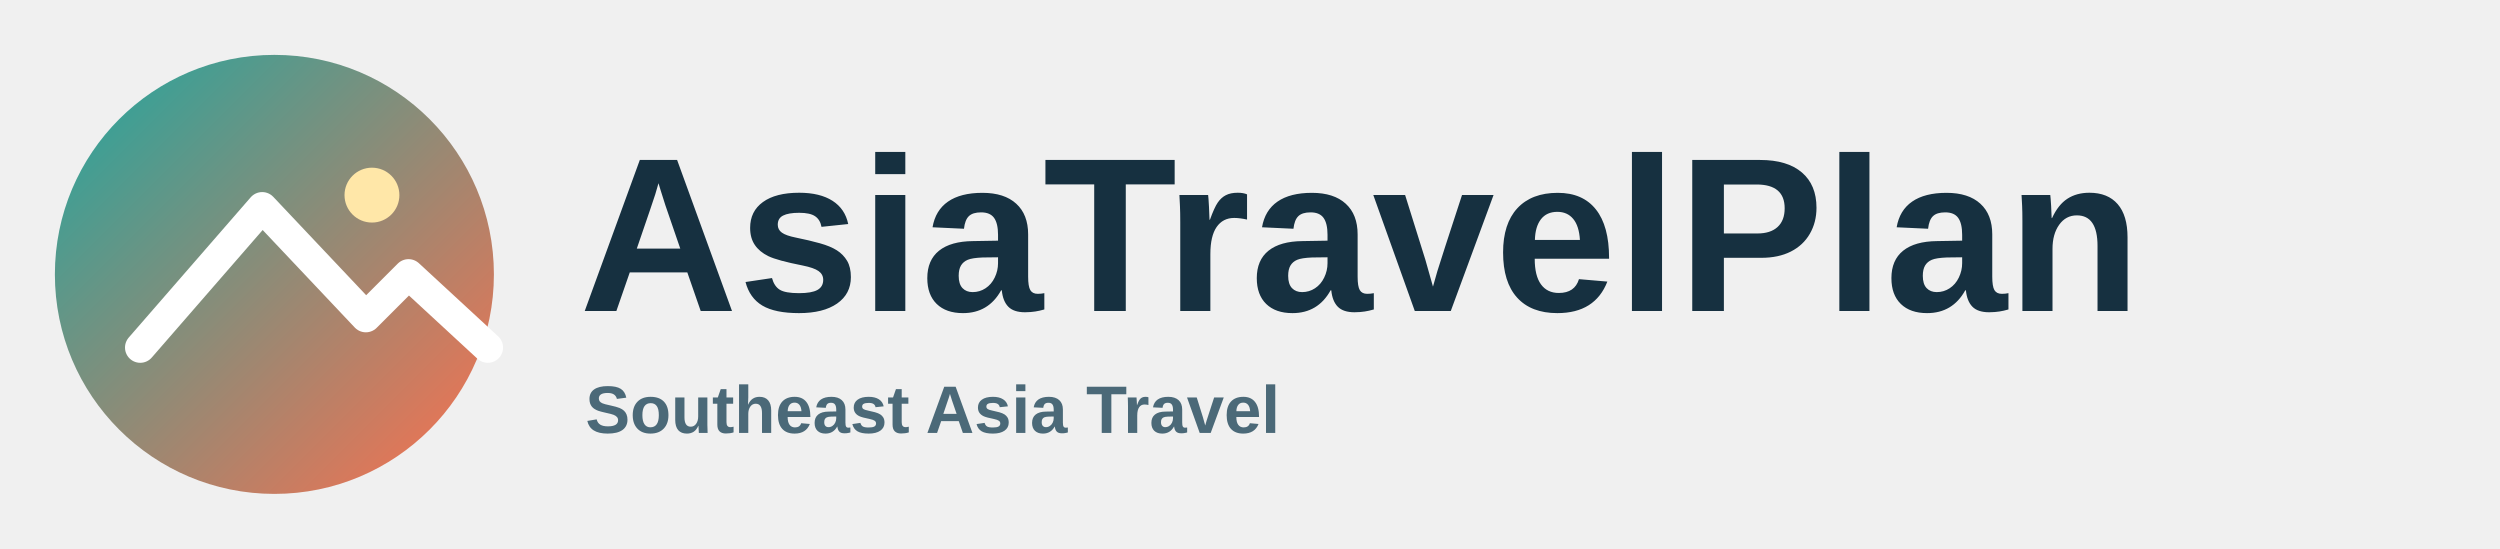
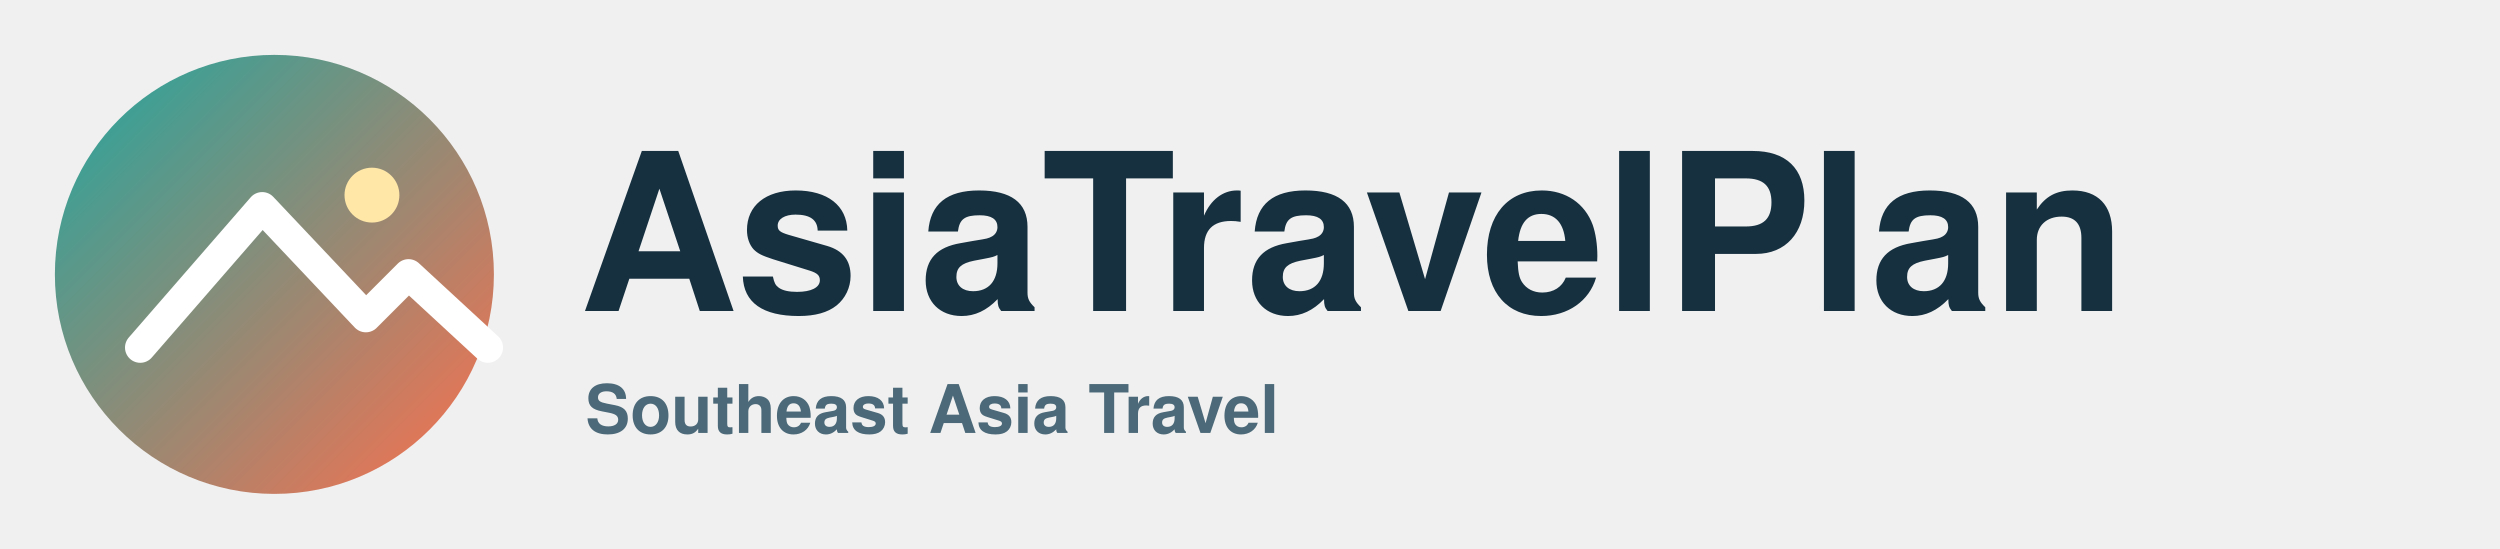
<svg xmlns="http://www.w3.org/2000/svg" viewBox="0 0 820 180" role="img" aria-labelledby="title desc">
  <defs>
    <linearGradient id="g" x1="0" y1="0" x2="1" y2="1">
      <stop offset="0%" stop-color="#1fa7a0" />
      <stop offset="100%" stop-color="#ff6f4d" />
    </linearGradient>
  </defs>
  <g transform="translate(12,12)">
    <circle cx="78" cy="78" r="72" fill="url(#g)" />
    <path d="M34 102 L74 56 L108 92 L122 78 L148 102" fill="none" stroke="#ffffff" stroke-width="10" stroke-linecap="round" stroke-linejoin="round" />
    <circle cx="110" cy="52" r="9" fill="#ffe7a8" />
  </g>
  <g transform="translate(190,50)" fill="#163040">
-     <text x="0" y="52" font-family="'Trebuchet MS', 'Avenir Next', Arial, sans-serif" font-size="72" font-weight="700">AsiaTravelPlan</text>
-     <text x="2" y="92" font-family="'Trebuchet MS', 'Avenir Next', Arial, sans-serif" font-size="22" font-weight="600" fill="#4b6978">Southeast Asia Travel</text>
+     <text x="0" y="52" font-family="'Segoe UI', 'Helvetica Neue', Helvetica, Arial, sans-serif" font-size="72" font-weight="700">AsiaTravelPlan</text>
+     <text x="2" y="92" font-family="'Segoe UI', 'Helvetica Neue', Helvetica, Arial, sans-serif" font-size="22" font-weight="600" fill="#4b6978">Southeast Asia Travel</text>
  </g>
</svg>
